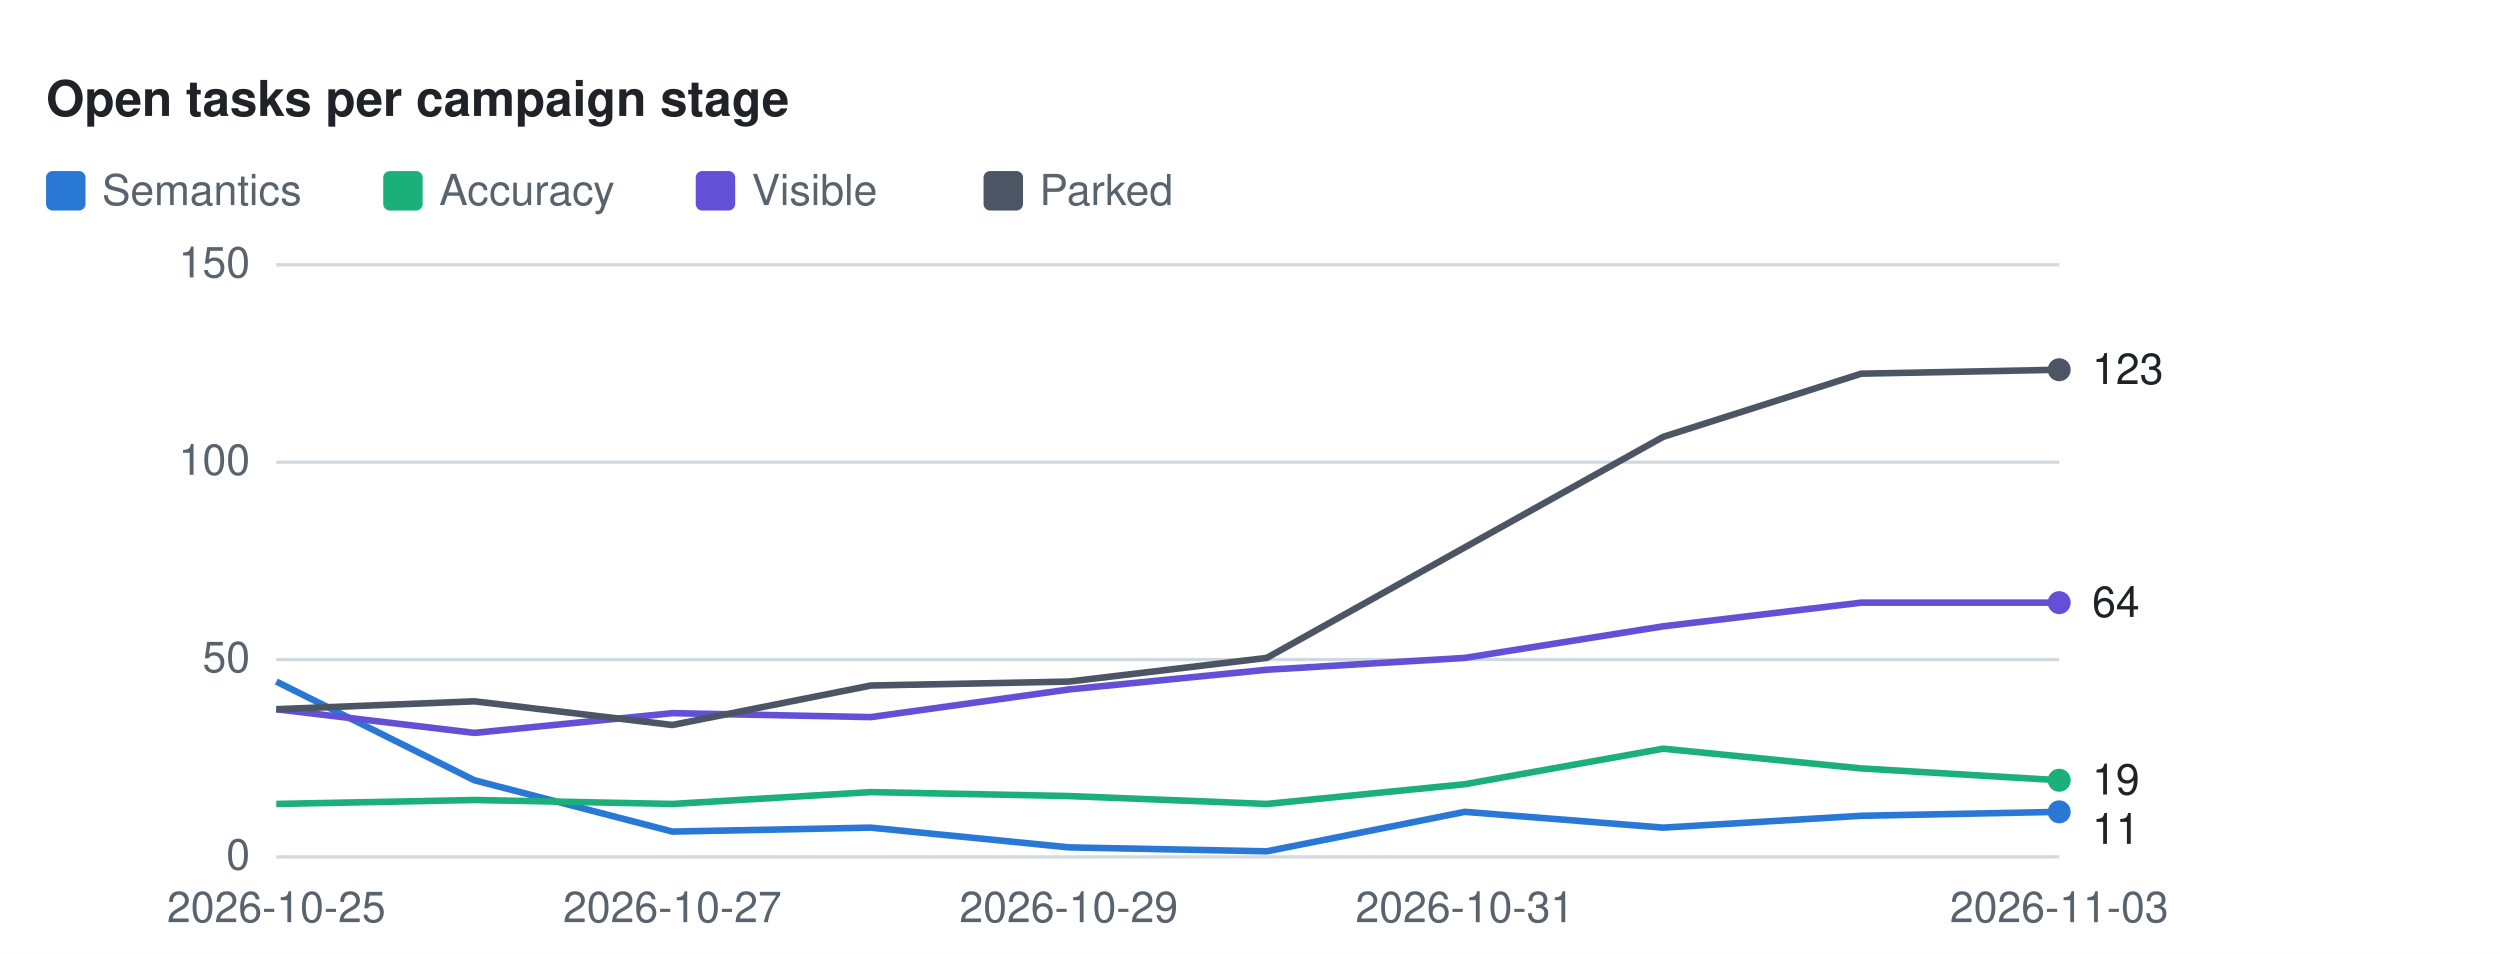
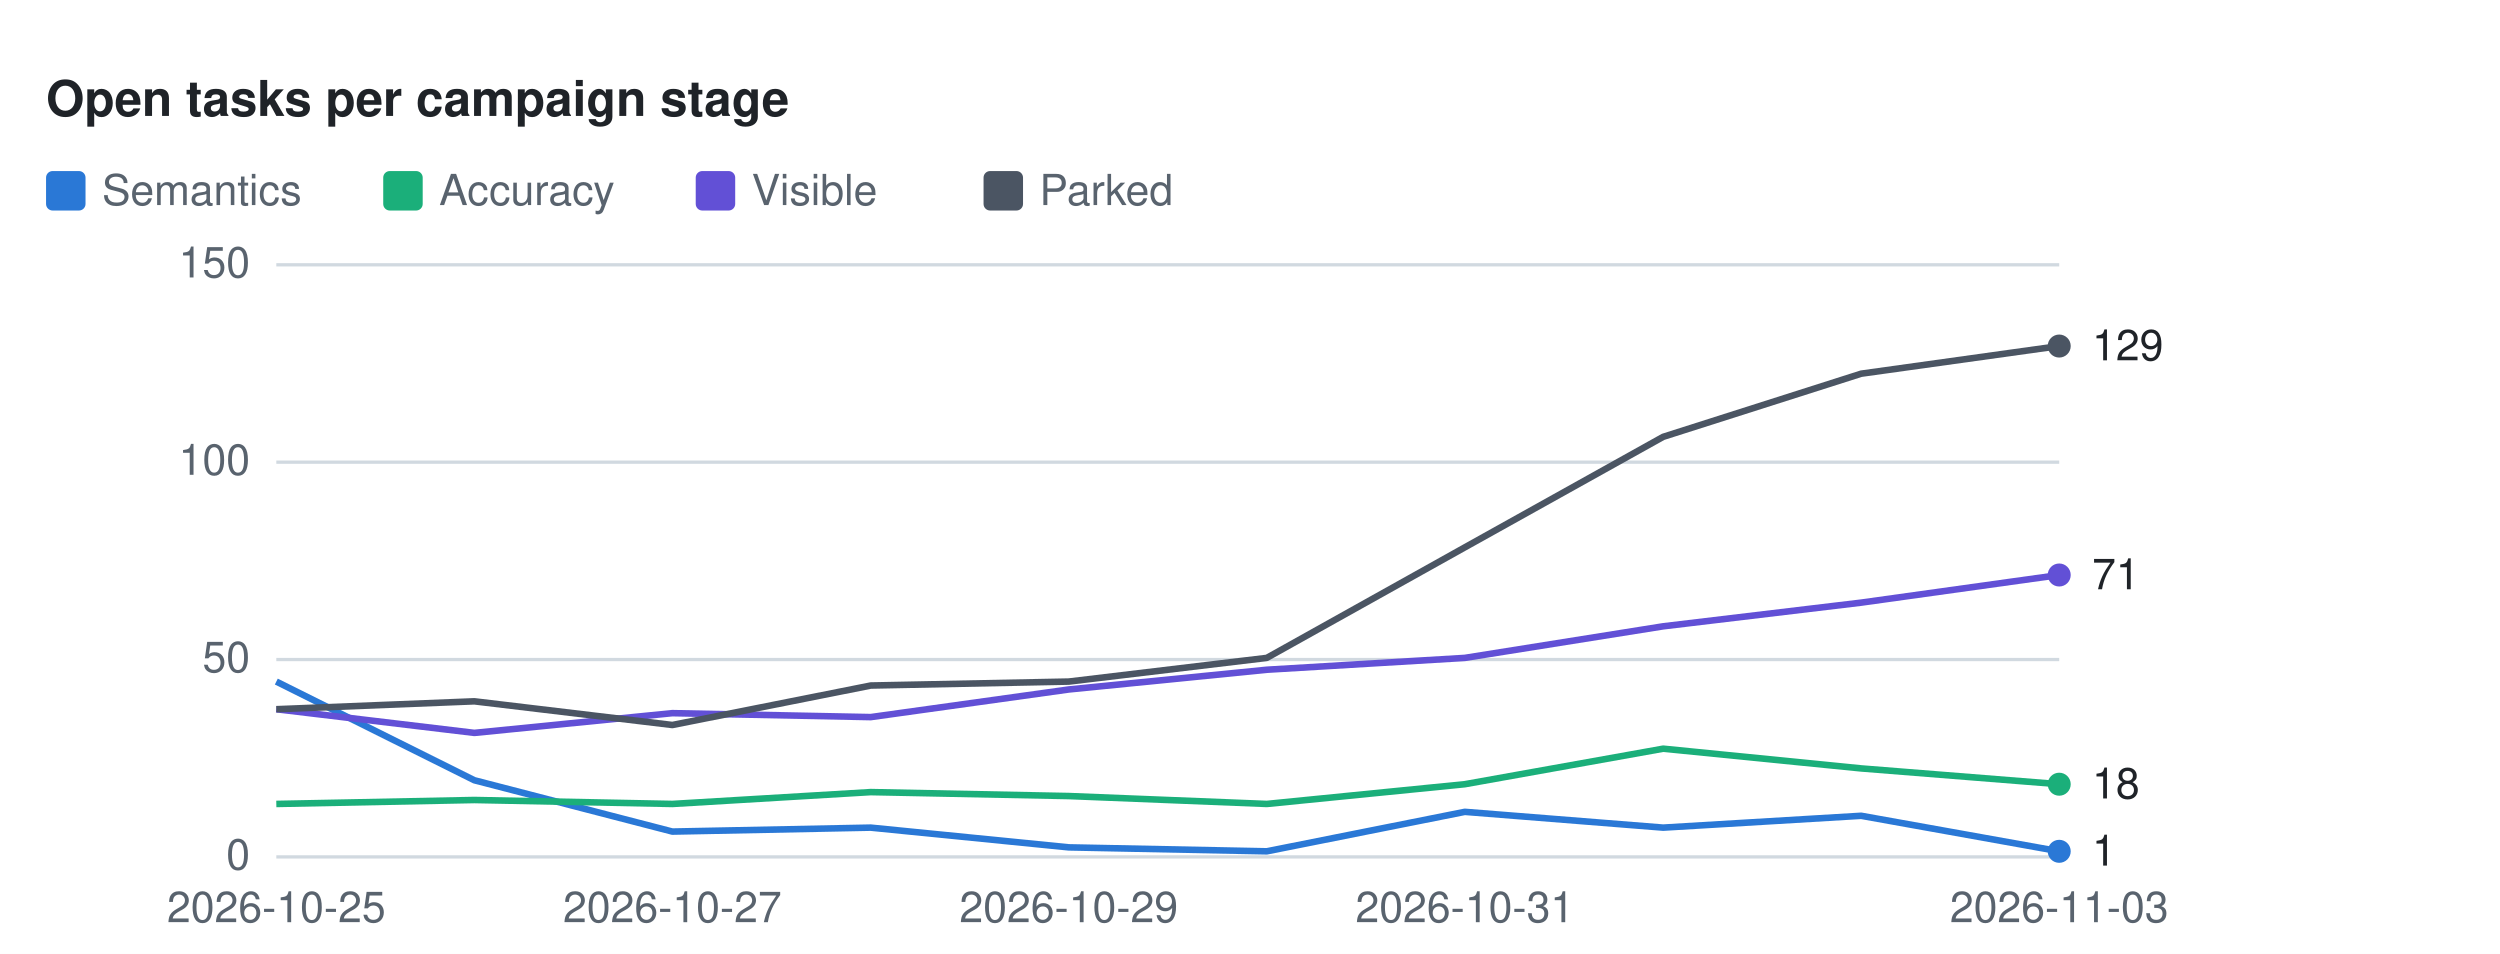
<svg xmlns="http://www.w3.org/2000/svg" width="760" height="290" viewBox="0 0 760 290" role="img" aria-labelledby="t d">
  <style>text{font-family:system-ui,-apple-system,'Segoe UI',Helvetica,Arial,sans-serif;font-size:13px}.title{font-size:15px;font-weight:600}.num{font-variant-numeric:tabular-nums}.bg{fill:#ffffff}.ink{fill:#1f2328}.muted{fill:#59636e}.grid{fill:#d1d9e0}.b-semantics{fill:#2a78d6}.b-accuracy{fill:#1baf7a}.b-visible{fill:#6250d6}.b-parked{fill:#4b5563}.s-semantics{stroke:#2a78d6}.s-accuracy{stroke:#1baf7a}.s-visible{stroke:#6250d6}.s-parked{stroke:#4b5563}@media (prefers-color-scheme: dark){.bg{fill:#0d1117}.ink{fill:#f0f6fc}.muted{fill:#9198a1}.grid{fill:#3d444d}.b-semantics{fill:#3987e5}.b-accuracy{fill:#199e70}.b-visible{fill:#9085e9}.b-parked{fill:#9ca3af}.s-semantics{stroke:#3987e5}.s-accuracy{stroke:#199e70}.s-visible{stroke:#9085e9}.s-parked{stroke:#9ca3af}}</style>
  <rect class="bg" fill="#ffffff" x="0" y="0" width="760" height="290" />
  <g transform="translate(14,14)">
    <text x="0.0" y="16.0" class="ink title" fill="#1f2328" text-anchor="start" dominant-baseline="middle">Open tasks per campaign stage</text>
    <rect class="b-semantics" fill="#2a78d6" x="0.0" y="38" width="12" height="12" rx="2" />
    <text x="17.0" y="44.0" class="muted" fill="#59636e" text-anchor="start" dominant-baseline="middle">Semantics</text>
    <rect class="b-accuracy" fill="#1baf7a" x="102.5" y="38" width="12" height="12" rx="2" />
    <text x="119.5" y="44.0" class="muted" fill="#59636e" text-anchor="start" dominant-baseline="middle">Accuracy</text>
    <rect class="b-visible" fill="#6250d6" x="197.5" y="38" width="12" height="12" rx="2" />
    <text x="214.5" y="44.0" class="muted" fill="#59636e" text-anchor="start" dominant-baseline="middle">Visible</text>
    <rect class="b-parked" fill="#4b5563" x="285.0" y="38" width="12" height="12" rx="2" />
    <text x="302.0" y="44.0" class="muted" fill="#59636e" text-anchor="start" dominant-baseline="middle">Parked</text>
    <rect class="grid" fill="#d1d9e0" x="70" y="246.0" width="542" height="1" />
    <text x="62.0" y="246.0" class="muted num" fill="#59636e" text-anchor="end" dominant-baseline="middle">0</text>
    <rect class="grid" fill="#d1d9e0" x="70" y="186.0" width="542" height="1" />
    <text x="62.0" y="186.0" class="muted num" fill="#59636e" text-anchor="end" dominant-baseline="middle">50</text>
    <rect class="grid" fill="#d1d9e0" x="70" y="126.0" width="542" height="1" />
    <text x="62.0" y="126.0" class="muted num" fill="#59636e" text-anchor="end" dominant-baseline="middle">100</text>
    <rect class="grid" fill="#d1d9e0" x="70" y="66.0" width="542" height="1" />
    <text x="62.0" y="66.0" class="muted num" fill="#59636e" text-anchor="end" dominant-baseline="middle">150</text>
    <text x="70.0" y="262.0" class="muted num" fill="#59636e" text-anchor="middle" dominant-baseline="middle">2026-10-25</text>
    <text x="190.4" y="262.0" class="muted num" fill="#59636e" text-anchor="middle" dominant-baseline="middle">2026-10-27</text>
    <text x="310.9" y="262.0" class="muted num" fill="#59636e" text-anchor="middle" dominant-baseline="middle">2026-10-29</text>
    <text x="431.3" y="262.0" class="muted num" fill="#59636e" text-anchor="middle" dominant-baseline="middle">2026-10-31</text>
    <text x="612.0" y="262.0" class="muted num" fill="#59636e" text-anchor="middle" dominant-baseline="middle">2026-11-03</text>
-     <polyline class="s-semantics" stroke="#2a78d6" fill="none" stroke-width="2" stroke-linejoin="round" points="70.0,193.2 130.2,223.2 190.4,238.8 250.7,237.6 310.9,243.6 371.1,244.8 431.3,232.8 491.6,237.6 551.8,234.0 612.0,232.8" />
-     <circle class="b-semantics" fill="#2a78d6" cx="612.0" cy="232.8" r="3.5" />
-     <polyline class="s-accuracy" stroke="#1baf7a" fill="none" stroke-width="2" stroke-linejoin="round" points="70.0,230.4 130.2,229.2 190.4,230.4 250.7,226.8 310.9,228.0 371.1,230.4 431.3,224.4 491.6,213.6 551.8,219.6 612.0,223.2" />
-     <circle class="b-accuracy" fill="#1baf7a" cx="612.0" cy="223.2" r="3.5" />
-     <polyline class="s-visible" stroke="#6250d6" fill="none" stroke-width="2" stroke-linejoin="round" points="70.0,201.6 130.2,208.8 190.4,202.8 250.7,204.0 310.9,195.6 371.1,189.6 431.3,186.0 491.6,176.4 551.8,169.2 612.0,169.2" />
-     <circle class="b-visible" fill="#6250d6" cx="612.0" cy="169.2" r="3.5" />
-     <polyline class="s-parked" stroke="#4b5563" fill="none" stroke-width="2" stroke-linejoin="round" points="70.0,201.6 130.2,199.2 190.4,206.4 250.7,194.4 310.9,193.2 371.1,186.0 431.3,152.4 491.6,118.8 551.8,99.6 612.0,98.4" />
-     <circle class="b-parked" fill="#4b5563" cx="612.0" cy="98.4" r="3.5" />
-     <text x="622.0" y="238.2" class="ink num" fill="#1f2328" text-anchor="start" dominant-baseline="middle">11</text>
-     <text x="622.0" y="223.2" class="ink num" fill="#1f2328" text-anchor="start" dominant-baseline="middle">19</text>
-     <text x="622.0" y="169.2" class="ink num" fill="#1f2328" text-anchor="start" dominant-baseline="middle">64</text>
-     <text x="622.0" y="98.4" class="ink num" fill="#1f2328" text-anchor="start" dominant-baseline="middle">123</text>
+     <polyline class="s-semantics" stroke="#2a78d6" fill="none" stroke-width="2" stroke-linejoin="round" points="70.0,193.2 130.2,223.2 190.4,238.8 250.7,237.6 310.9,243.6 371.1,244.8 431.3,232.8 491.6,237.6 551.8,234.0 612.0,244.8" />
+     <circle class="b-semantics" fill="#2a78d6" cx="612.0" cy="244.8" r="3.5" />
+     <polyline class="s-accuracy" stroke="#1baf7a" fill="none" stroke-width="2" stroke-linejoin="round" points="70.0,230.4 130.2,229.2 190.4,230.4 250.7,226.8 310.9,228.0 371.1,230.4 431.3,224.4 491.6,213.6 551.8,219.6 612.0,224.4" />
+     <circle class="b-accuracy" fill="#1baf7a" cx="612.0" cy="224.4" r="3.5" />
+     <polyline class="s-visible" stroke="#6250d6" fill="none" stroke-width="2" stroke-linejoin="round" points="70.0,201.6 130.2,208.8 190.4,202.8 250.7,204.0 310.9,195.6 371.1,189.6 431.3,186.0 491.6,176.4 551.8,169.2 612.0,160.8" />
+     <circle class="b-visible" fill="#6250d6" cx="612.0" cy="160.8" r="3.5" />
+     <polyline class="s-parked" stroke="#4b5563" fill="none" stroke-width="2" stroke-linejoin="round" points="70.0,201.6 130.2,199.2 190.4,206.4 250.7,194.4 310.9,193.2 371.1,186.0 431.3,152.4 491.6,118.8 551.8,99.6 612.0,91.2" />
+     <circle class="b-parked" fill="#4b5563" cx="612.0" cy="91.2" r="3.5" />
+     <text x="622.0" y="244.8" class="ink num" fill="#1f2328" text-anchor="start" dominant-baseline="middle">1</text>
+     <text x="622.0" y="224.4" class="ink num" fill="#1f2328" text-anchor="start" dominant-baseline="middle">18</text>
+     <text x="622.0" y="160.8" class="ink num" fill="#1f2328" text-anchor="start" dominant-baseline="middle">71</text>
+     <text x="622.0" y="91.2" class="ink num" fill="#1f2328" text-anchor="start" dominant-baseline="middle">129</text>
  </g>
</svg>
